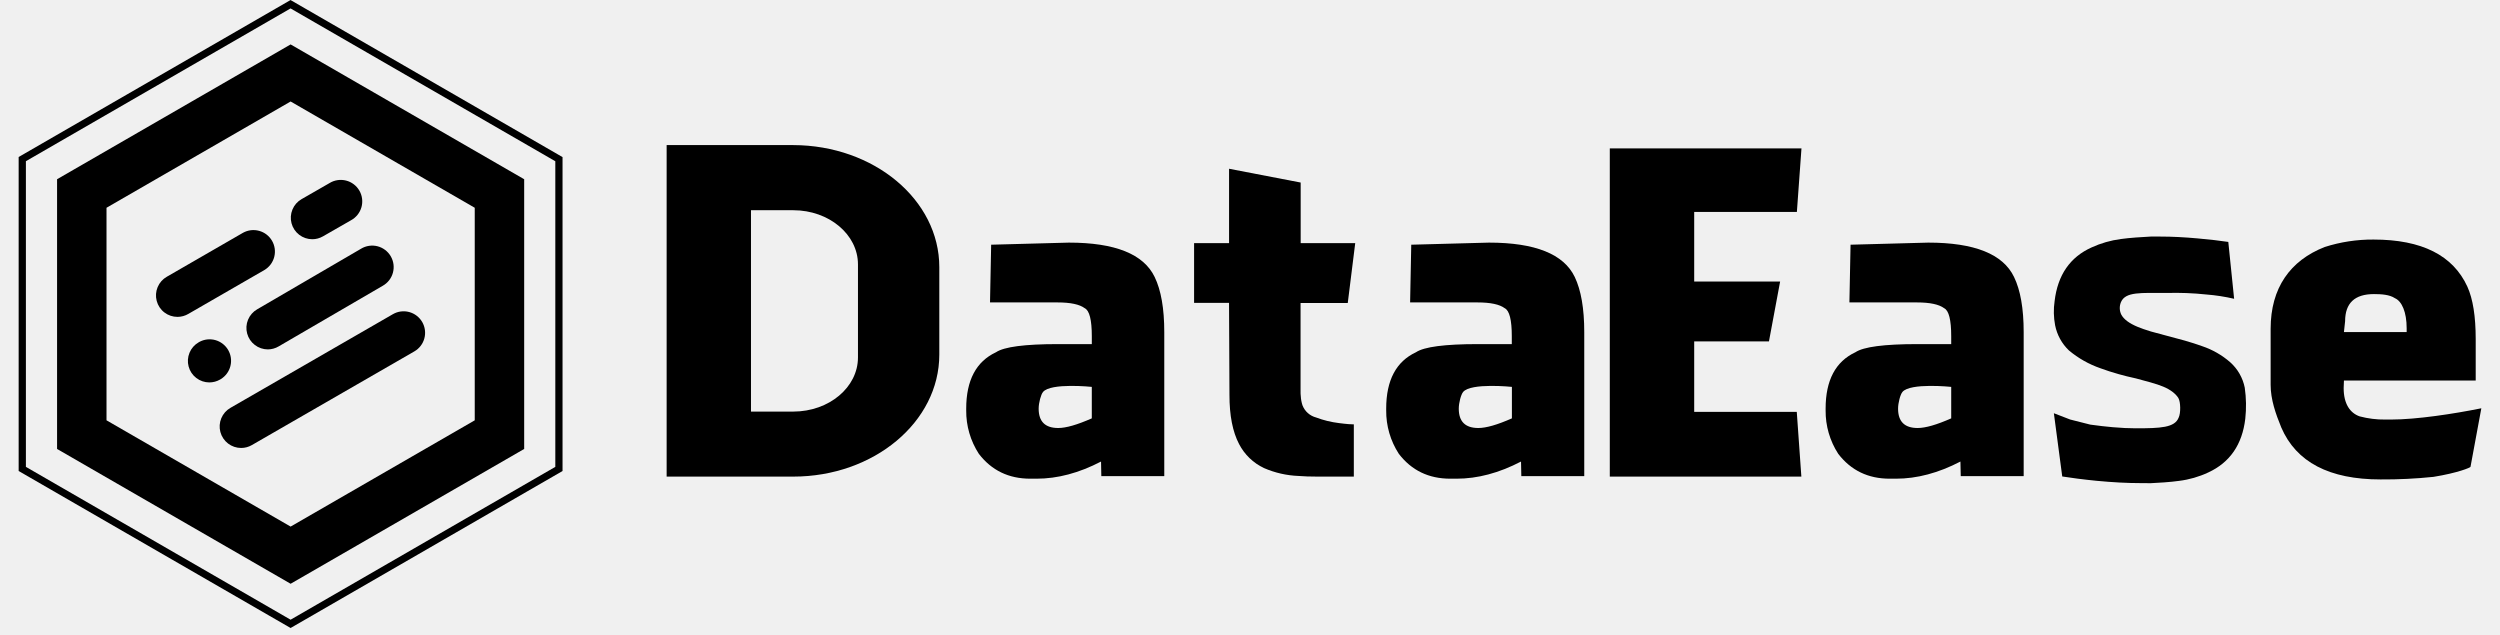
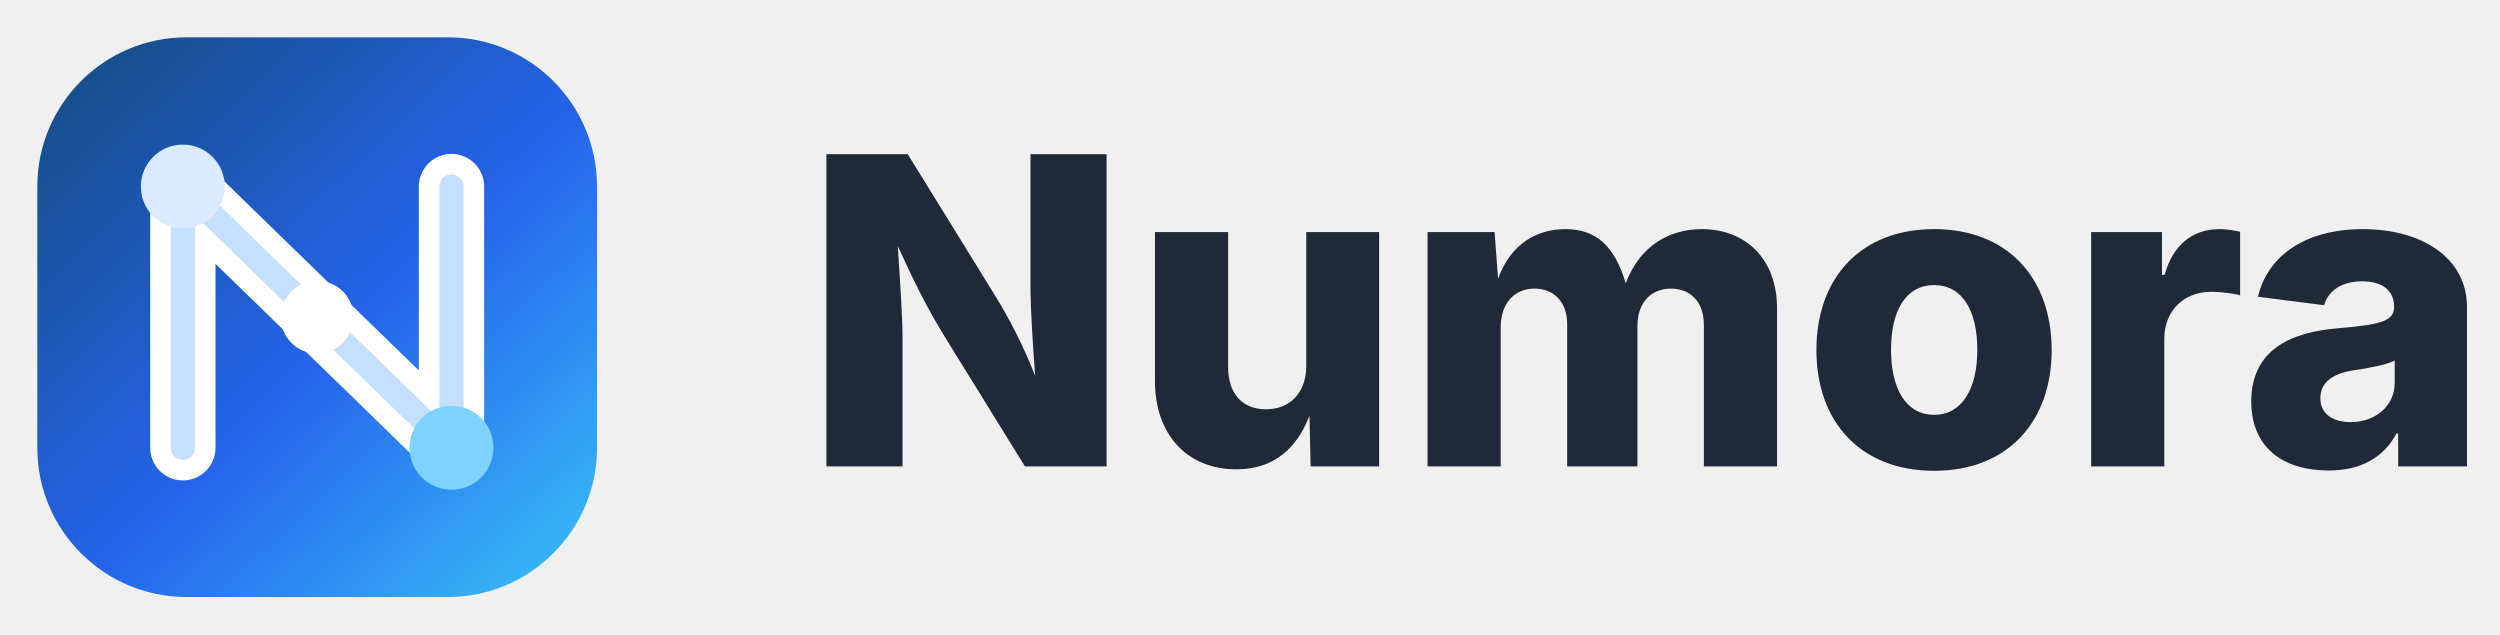
- <svg xmlns="http://www.w3.org/2000/svg" width="134" height="34" viewBox="0 0 134 34">
-   <g id="logo">
-     <path id="Vector" d="M15.576 0.453L29.765 8.643V25.024L15.576 33.216L1.388 25.024V8.64L15.576 0.45V0.453ZM15.576 0L1 8.415V25.246L15.576 33.661L30.152 25.246V8.42L15.576 0.004V0Z" />
-     <g id="Group 11">
-       <path id="Vector_2" d="M90.809 15.09H95.415L94.816 18.298H90.809V22.077H96.307L96.553 25.547H86.285V7.955H96.559L96.313 11.358H90.809V15.09Z" />
-       <path id="Vector_3" d="M62.405 17.801V25.52H59.031L59.016 24.739C57.836 25.353 56.683 25.659 55.558 25.658H55.224C54.067 25.658 53.148 25.214 52.467 24.326C52.016 23.632 51.78 22.821 51.789 21.993V21.902C51.789 20.385 52.322 19.378 53.386 18.88C53.822 18.589 54.928 18.444 56.706 18.444H58.521V18.02C58.521 17.146 58.395 16.646 58.142 16.52C57.866 16.314 57.38 16.21 56.684 16.21H53.065L53.126 13.116L57.292 13.004C59.765 13.004 61.297 13.617 61.888 14.843C62.233 15.552 62.405 16.538 62.405 17.801ZM55.908 21.007C55.793 21.143 55.672 21.588 55.672 21.906C55.672 22.596 56.022 22.941 56.721 22.941C57.142 22.941 57.741 22.768 58.52 22.424V20.737C58.52 20.737 56.327 20.508 55.908 21.007Z" />
-       <path id="Vector_4" d="M84.916 17.801V25.52H81.543L81.527 24.739C80.347 25.353 79.195 25.659 78.069 25.658H77.736C76.579 25.658 75.659 25.214 74.978 24.326C74.527 23.632 74.291 22.82 74.3 21.993V21.902C74.3 20.385 74.832 19.378 75.897 18.88C76.334 18.589 77.441 18.444 79.217 18.444H81.032V18.02C81.032 17.146 80.906 16.646 80.653 16.52C80.377 16.314 79.891 16.21 79.194 16.21H75.582L75.643 13.116L79.809 13.004C82.284 13.004 83.816 13.617 84.405 14.843C84.745 15.552 84.916 16.538 84.916 17.801ZM78.425 21.007C78.31 21.143 78.19 21.588 78.19 21.906C78.19 22.596 78.54 22.941 79.239 22.941C79.661 22.941 80.26 22.768 81.038 22.424V20.737C81.038 20.737 78.845 20.508 78.425 21.007Z" />
-       <path id="Vector_5" d="M108.469 17.801V25.52H105.096L105.079 24.739C103.899 25.353 102.746 25.659 101.621 25.658H101.288C100.131 25.658 99.212 25.214 98.53 24.326C98.079 23.632 97.844 22.82 97.853 21.993V21.902C97.853 20.385 98.385 19.378 99.451 18.88C99.887 18.589 100.994 18.444 102.771 18.444H104.585V18.02C104.585 17.146 104.459 16.646 104.207 16.52C103.931 16.314 103.444 16.21 102.747 16.21H99.128L99.19 13.116L103.356 13.004C105.83 13.004 107.362 13.617 107.951 14.843C108.296 15.552 108.469 16.538 108.469 17.801ZM101.972 21.007C101.857 21.143 101.737 21.588 101.737 21.906C101.737 22.596 102.086 22.941 102.786 22.941C103.208 22.941 103.807 22.768 104.585 22.424V20.737C104.585 20.737 102.392 20.508 101.972 21.007Z" />
-       <path id="Vector_6" d="M72.565 25.546H70.616C70.221 25.546 69.882 25.535 69.6 25.511C68.962 25.486 68.334 25.343 67.749 25.088C67.174 24.817 66.704 24.363 66.413 23.798C66.07 23.143 65.898 22.267 65.899 21.17L65.877 16.235H64.003V13.032H65.878V9.045L69.716 9.784V13.032H72.64L72.24 16.241H69.71V20.96C69.71 21.067 69.71 21.158 69.722 21.235C69.73 21.401 69.761 21.566 69.813 21.725C69.874 21.884 69.972 22.026 70.099 22.139C70.226 22.252 70.378 22.334 70.543 22.377C70.937 22.526 71.348 22.626 71.766 22.677C71.858 22.692 71.952 22.704 72.051 22.711L72.291 22.734L72.565 22.746V25.546Z" />
-       <path id="Vector_7" d="M132.698 18.176V20.395H125.635L125.62 20.798C125.62 21.644 125.957 22.134 126.476 22.317C126.924 22.436 127.386 22.494 127.849 22.488H128.158C129.531 22.488 131.536 22.179 132.977 21.888H132.999L132.419 25.022C132.419 25.061 131.745 25.348 130.433 25.56C129.491 25.658 128.544 25.704 127.597 25.698C124.852 25.698 123.079 24.771 122.279 22.918C121.979 22.186 121.706 21.419 121.706 20.623V17.625C121.706 15.429 122.755 13.966 124.601 13.24C125.447 12.969 126.331 12.834 127.219 12.84C129.806 12.84 131.483 13.683 132.253 15.369C132.55 16.027 132.698 16.963 132.698 18.176ZM128.997 17.592C128.997 16.724 128.738 16.142 128.365 15.982C128.083 15.792 127.647 15.763 127.242 15.763C126.213 15.763 125.699 16.247 125.698 17.216L125.635 17.799H128.997V17.592Z" />
-       <path id="Vector_8" fill-rule="evenodd" clip-rule="evenodd" d="M42.518 7.777H35.732V25.546H42.518C46.841 25.546 50.347 22.617 50.347 19.006V14.319C50.347 10.708 46.841 7.786 42.518 7.777ZM45.987 19.159C45.987 20.762 44.435 22.06 42.518 22.061H40.253V11.268H42.518C44.435 11.268 45.987 12.57 45.987 14.171V19.159Z" />
-       <path id="Vector_9" d="M114.735 25.895C114.015 25.895 113.226 25.853 112.367 25.77C112.037 25.737 111.698 25.7 111.35 25.655L110.536 25.539L110.087 22.149L110.961 22.486L112.038 22.759C112.466 22.819 112.867 22.865 113.246 22.898C113.697 22.937 114.105 22.957 114.471 22.957C115.801 22.957 116.57 22.925 116.777 22.381C116.892 22.155 116.886 21.539 116.759 21.332C116.631 21.125 116.358 20.891 115.945 20.722C115.768 20.65 115.544 20.572 115.276 20.498L114.489 20.284C114.143 20.207 113.831 20.134 113.557 20.053C113.203 19.953 112.88 19.849 112.587 19.74C111.969 19.527 111.396 19.203 110.895 18.784C110.515 18.421 110.256 17.95 110.154 17.434C110.073 17.007 110.064 16.57 110.127 16.139C110.292 14.74 110.954 13.781 112.112 13.261C112.608 13.034 113.135 12.883 113.675 12.812C113.914 12.779 114.185 12.752 114.489 12.729L115.276 12.68H115.807C116.406 12.68 117.071 12.713 117.8 12.779L118.688 12.869L119.437 12.967L119.749 16.015C119.256 15.9 118.755 15.823 118.25 15.784C117.548 15.71 116.842 15.683 116.137 15.703C114.745 15.703 113.929 15.627 113.684 16.193C113.639 16.301 113.617 16.417 113.62 16.533C113.623 16.65 113.652 16.765 113.704 16.869C113.838 17.117 114.13 17.334 114.581 17.521C114.769 17.599 115.007 17.682 115.294 17.769L117.105 18.256C117.453 18.356 117.764 18.456 118.039 18.556C118.592 18.742 119.102 19.035 119.542 19.419C119.942 19.777 120.214 20.254 120.319 20.78C120.398 21.332 120.408 21.892 120.347 22.447C120.182 23.832 119.52 24.791 118.361 25.325C117.867 25.556 117.339 25.708 116.798 25.775C116.559 25.808 116.288 25.836 115.984 25.857L115.279 25.899L114.735 25.895Z" />
-     </g>
-     <path id="Vector_10" d="M15.577 5.44L25.446 11.136V22.529L15.577 28.225L5.709 22.529V11.136L15.577 5.44ZM15.577 2.381L3.059 9.607V24.064L15.577 31.29L28.096 24.064V9.607L15.577 2.381Z" />
-     <path id="Vector_11" d="M9.517 16.985C9.262 16.986 9.014 16.903 8.812 16.748C8.609 16.593 8.464 16.375 8.399 16.129C8.333 15.882 8.352 15.621 8.451 15.386C8.55 15.151 8.724 14.956 8.946 14.831L13.025 12.477C13.289 12.33 13.6 12.293 13.892 12.374C14.183 12.454 14.431 12.646 14.582 12.908C14.733 13.169 14.775 13.48 14.699 13.773C14.623 14.065 14.435 14.316 14.176 14.471L10.096 16.825C9.921 16.928 9.721 16.984 9.517 16.985Z" />
-     <path id="Vector_12" d="M16.738 12.823C16.485 12.822 16.238 12.739 16.037 12.585C15.836 12.43 15.692 12.214 15.626 11.969C15.561 11.725 15.578 11.465 15.675 11.231C15.771 10.997 15.943 10.801 16.162 10.675L17.661 9.814C17.792 9.733 17.938 9.679 18.091 9.656C18.243 9.633 18.398 9.64 18.548 9.678C18.697 9.715 18.837 9.783 18.96 9.876C19.083 9.969 19.186 10.085 19.263 10.219C19.34 10.352 19.39 10.5 19.408 10.653C19.427 10.806 19.415 10.961 19.373 11.109C19.331 11.257 19.259 11.395 19.163 11.515C19.066 11.635 18.947 11.735 18.811 11.808L17.312 12.668C17.137 12.769 16.939 12.823 16.738 12.823Z" />
-     <path id="Vector_13" d="M11.223 20.498C10.969 20.498 10.723 20.415 10.521 20.26C10.32 20.106 10.175 19.89 10.11 19.645C10.044 19.4 10.061 19.141 10.158 18.907C10.255 18.672 10.426 18.477 10.646 18.35L10.685 18.327C10.948 18.184 11.257 18.149 11.546 18.23C11.835 18.312 12.081 18.503 12.231 18.762C12.381 19.022 12.424 19.33 12.35 19.621C12.277 19.912 12.093 20.162 11.837 20.319L11.798 20.342C11.624 20.444 11.425 20.497 11.223 20.498Z" />
-     <path id="Vector_14" d="M14.36 18.728C14.107 18.728 13.86 18.645 13.659 18.491C13.458 18.337 13.313 18.122 13.247 17.877C13.181 17.633 13.197 17.373 13.294 17.139C13.39 16.905 13.561 16.709 13.78 16.581L19.352 13.332C19.482 13.252 19.628 13.2 19.779 13.177C19.93 13.154 20.084 13.162 20.233 13.199C20.381 13.237 20.52 13.304 20.642 13.396C20.765 13.488 20.867 13.604 20.944 13.736C21.021 13.868 21.071 14.014 21.091 14.166C21.111 14.318 21.1 14.472 21.06 14.619C21.02 14.767 20.95 14.905 20.856 15.025C20.761 15.146 20.644 15.246 20.51 15.321L14.938 18.566C14.763 18.67 14.564 18.726 14.36 18.728Z" />
-     <path id="Vector_15" d="M12.924 24.011C12.671 24.011 12.425 23.927 12.224 23.773C12.023 23.618 11.878 23.402 11.813 23.157C11.747 22.913 11.764 22.653 11.861 22.419C11.958 22.185 12.129 21.989 12.349 21.863L21.059 16.84C21.324 16.687 21.638 16.646 21.933 16.725C22.228 16.805 22.479 16.998 22.632 17.262C22.784 17.527 22.825 17.841 22.746 18.136C22.667 18.431 22.474 18.682 22.209 18.835L13.5 23.856C13.325 23.958 13.127 24.011 12.924 24.011Z" />
-   </g>
+ <svg xmlns="http://www.w3.org/2000/svg" width="134" height="34" viewBox="0 0 134 34" fill="none">
+   <defs>
+     <linearGradient id="numora-svg-logo-bg" x1="4.5" y1="3.5" x2="31" y2="31.5" gradientUnits="userSpaceOnUse">
+       <stop stop-color="#174E8A" />
+       <stop offset="0.52" stop-color="#2563EB" />
+       <stop offset="1" stop-color="#38BDF8" />
+     </linearGradient>
+   </defs>
+   <rect x="2" y="2" width="30" height="30" rx="8" fill="url(#numora-svg-logo-bg)" />
+   <path d="M9.8 24V10L24.2 24V10" stroke="#FFFFFF" stroke-width="3.5" stroke-linecap="round" stroke-linejoin="round" />
+   <path d="M9.8 24V10L24.2 24V10" stroke="#BFDBFE" stroke-width="1.3" stroke-linecap="round" stroke-linejoin="round" opacity="0.9" />
+   <circle cx="9.8" cy="10" r="2.25" fill="#DBEAFE" />
+   <circle cx="17" cy="17" r="1.95" fill="#FFFFFF" />
+   <circle cx="24.2" cy="24" r="2.25" fill="#7DD3FC" />
+   <text x="43" y="25" fill="#1F2937" font-family="Inter, Arial, sans-serif" font-size="23" font-weight="800" letter-spacing="0">Numora</text>
</svg>
